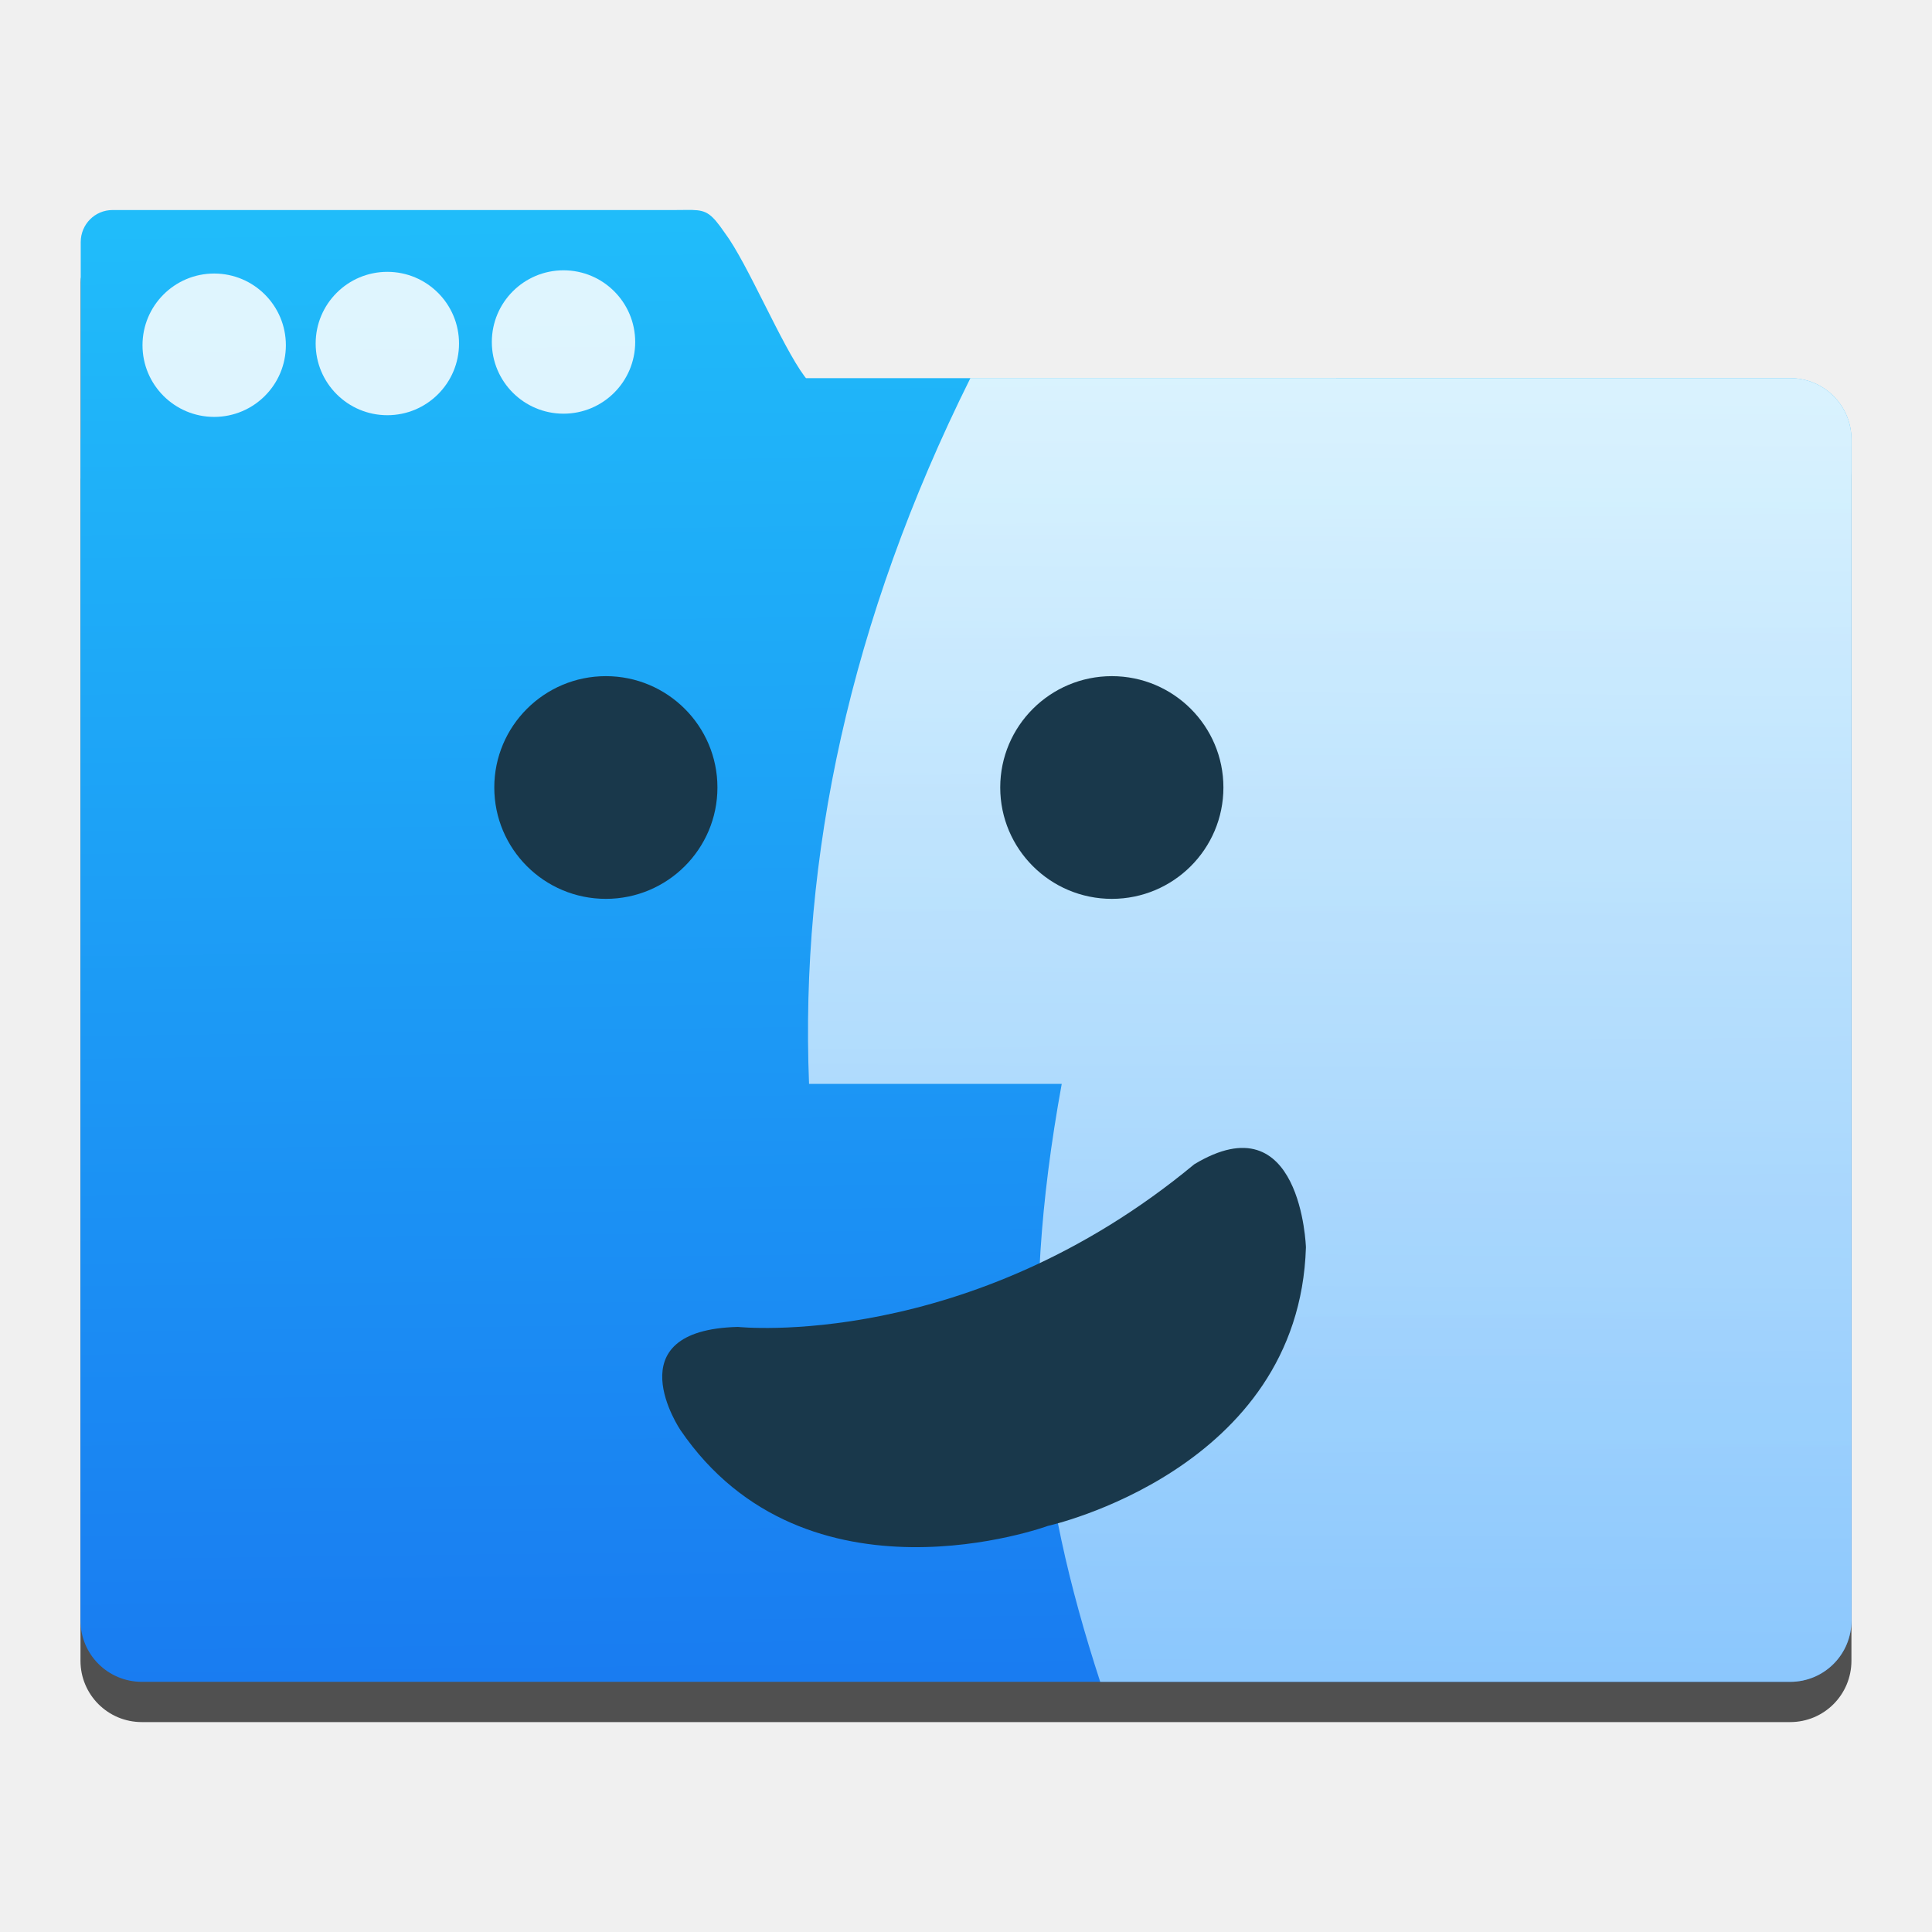
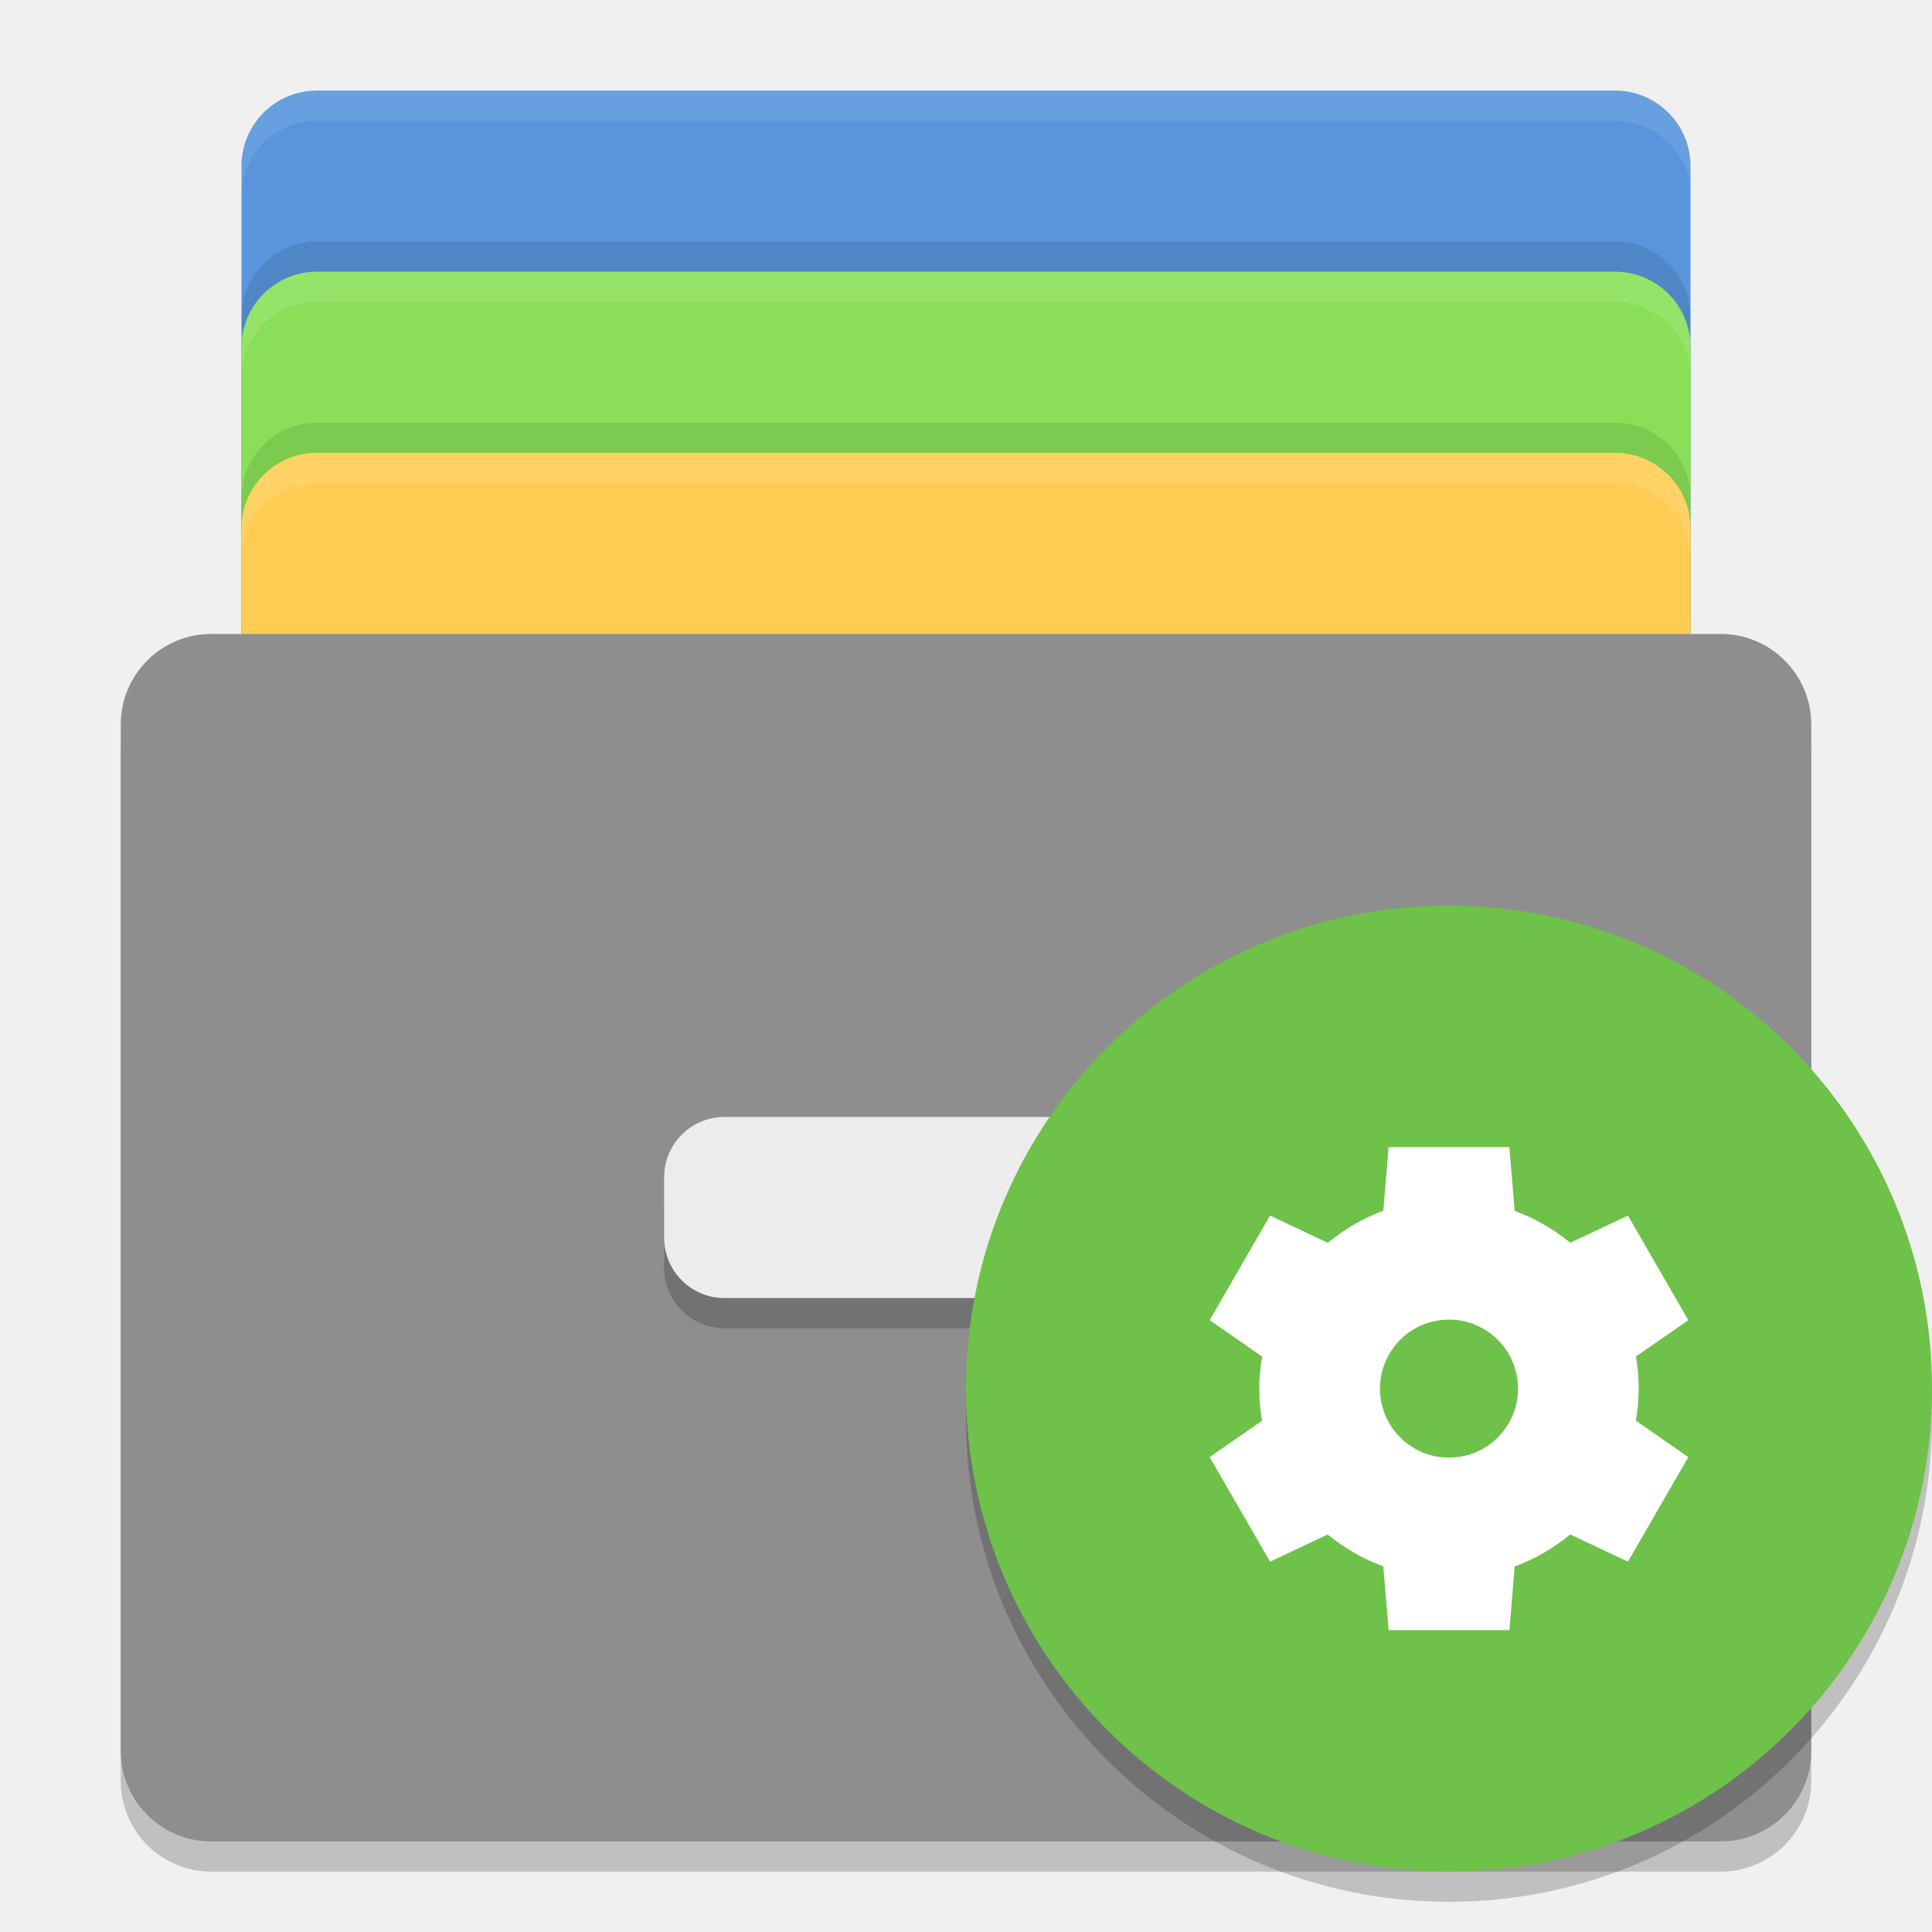
- <svg xmlns="http://www.w3.org/2000/svg" height="48" viewBox="0 0 48 48" width="48">
-   <linearGradient id="a" gradientUnits="userSpaceOnUse" x1="10.79" x2="10.297" y1="43.787" y2="4.536">
-     <stop offset="0" stop-color="#197cf1" />
-     <stop offset="1" stop-color="#20bcfa" />
-   </linearGradient>
-   <linearGradient id="b" gradientTransform="matrix(1.016099 0 0 1.035317 -391.0072 -518.0397)" gradientUnits="userSpaceOnUse" x1="421.132" x2="421.337" y1="543.394" y2="509.274">
-     <stop offset="0" stop-color="#a0d5ff" />
-     <stop offset="1" stop-color="#fff" />
-   </linearGradient>
-   <g transform="translate(-384.5716 -500.2982)">
-     <path d="m401.772 506.515c-.118-.003-.26.002-.445.002h-13.96c-.438 0-.791.355-.791.796v4.851c-.001.018-.005.035-.005.054v29.34c0 .844.681 1.525 1.525 1.525h40.951c.844 0 1.523-.681 1.523-1.525v-29.34c0-.844-.679-1.525-1.523-1.525h-24.453c-.015-.019-.024-.03-.04-.05-.564-.76-1.416-2.81-1.972-3.551-.334-.487-.459-.567-.812-.576z" fill-opacity=".667" />
-     <path d="m16.455 4.182c-.128-.003-.282.002-.482.002h-15.141c-.475 0-.857.385-.857.863v5.262c-.001.02-.006.039-.006.059v31.822c0 .916.738 1.654 1.654 1.654h44.416c.916 0 1.652-.738 1.652-1.654v-31.822c0-.916-.736-1.654-1.652-1.654h-26.521c-.016-.021-.026-.032-.043-.055-.612-.824-1.536-3.047-2.139-3.852-.363-.528-.498-.615-.881-.625z" fill="url(#a)" transform="matrix(.9219939 0 0 .9219939 386.6002 501.659)" />
-     <path d="m23.949 8.713c-3.252 6.53-4.593 12.93-4.348 19.018h6.809c-1.176 6.447-.661 10.903 1.037 16.113h18.592c.916 0 1.652-.738 1.652-1.654v-31.822c0-.916-.736-1.654-1.652-1.654z" fill="url(#b)" fill-rule="evenodd" opacity=".83" transform="matrix(.9219939 0 0 .9219939 386.6002 501.659)" />
-     <path d="m401.477 535.828s-1.679-2.486 1.429-2.563c0 0 5.727.61 11.336-4.04 2.661-1.607 2.775 2.064 2.775 2.064-.17 5.544-6.412 6.92-6.412 6.92s-6.001 2.2-9.128-2.381z" fill="#19384b" opacity=".997" stroke-width=".382" />
-     <path d="m396.852 519.863c0-1.527 1.242-2.766 2.772-2.766 1.53 0 2.772 1.239 2.772 2.766 0 1.528-1.242 2.767-2.772 2.767-1.531-0-2.772-1.239-2.772-2.767zm12.57 0c0-1.527 1.243-2.766 2.773-2.766 1.53 0 2.772 1.239 2.772 2.766 0 1.528-1.242 2.767-2.772 2.767-1.53-0-2.773-1.239-2.773-2.767z" fill="#19384b" stroke-width=".796" />
-     <g fill="#fff" fill-opacity=".852">
-       <circle cx="398.572" cy="508.795" r="1.781" />
-       <circle cx="394.195" cy="508.833" r="1.781" />
-       <circle cx="389.893" cy="508.875" r="1.781" />
-     </g>
+ <svg xmlns="http://www.w3.org/2000/svg" width="64" height="64" version="1">
+   <g>
+     <rect style="fill:#5895dc" width="48" height="34" x="8" y="3" rx="2.5" ry="2.5" />
+     <rect style="opacity:0.1" width="48" height="34" x="8" y="8" rx="2.5" ry="2.5" />
+     <rect style="fill:#89e058" width="48" height="34" x="8" y="9" rx="2.5" ry="2.5" />
+     <rect style="opacity:0.1" width="48" height="34" x="8" y="14" rx="2.5" ry="2.5" />
+     <rect style="fill:#ffcd54" width="48" height="34" x="8" y="15" rx="2.5" ry="2.5" />
+     <rect style="opacity:0.2" width="56" height="40" x="4" y="22" rx="3" ry="3" />
+     <rect style="fill:#8e8e8e" width="56" height="40" x="4" y="21" rx="3" ry="3" />
+     <rect style="opacity:0.2" width="20" height="6" x="22" y="38" rx="2" ry="2" />
+     <rect style="fill:#ececec" width="20" height="6" x="22" y="37" rx="2" ry="2" />
+     <path style="fill:#ffffff;opacity:0.1" d="M 10.5 3 C 9.115 3 8 4.115 8 5.5 L 8 6.5 C 8 5.115 9.115 4 10.5 4 L 53.5 4 C 54.885 4 56 5.115 56 6.5 L 56 5.5 C 56 4.115 54.885 3 53.5 3 L 10.5 3 z" />
+     <path style="fill:#ffffff;opacity:0.1" d="M 10.5,9 C 9.115,9 8,10.115 8,11.5 V 12.5 C 8,11.115 9.115,10 10.5,10 H 53.5 C 54.885,10 56,11.115 56,12.5 V 11.5 C 56,10.115 54.885,9 53.5,9 Z" />
+     <path style="fill:#ffffff;opacity:0.1" d="M 10.5,15 C 9.115,15 8,16.115 8,17.5 V 18.5 C 8,17.115 9.115,16 10.5,16 H 53.5 C 54.885,16 56,17.115 56,18.5 V 17.5 C 56,16.115 54.885,15 53.5,15 Z" />
+   </g>
+   <g>
+     <circle style="opacity:0.2" cx="48" cy="47" r="16" />
+     <circle style="fill:#6ec149" cx="48" cy="46" r="16" />
+     <path style="fill:#ffffff" d="m 46,38 -0.176,2.107 a 6.286,6.286 0 0 0 -1.837,1.063 l -1.915,-0.902 -2,3.464 1.739,1.208 a 6.286,6.286 0 0 0 -0.096,1.06 6.286,6.286 0 0 0 0.091,1.065 l -1.734,1.203 2,3.464 1.911,-0.9 a 6.286,6.286 0 0 0 1.841,1.056 l 0.176,2.112 4,0 0.176,-2.107 a 6.286,6.286 0 0 0 1.837,-1.063 l 1.915,0.902 2,-3.464 -1.739,-1.208 a 6.286,6.286 0 0 0 0.096,-1.06 6.286,6.286 0 0 0 -0.091,-1.065 l 1.734,-1.203 -2,-3.464 -1.911,0.9 a 6.286,6.286 0 0 0 -1.842,-1.056 l -0.176,-2.112 -4,0 z m 2,5.714 a 2.286,2.286 0 0 1 2.286,2.286 A 2.286,2.286 0 0 1 48,48.286 2.286,2.286 0 0 1 45.714,46 2.286,2.286 0 0 1 48,43.714 Z" />
  </g>
</svg>
